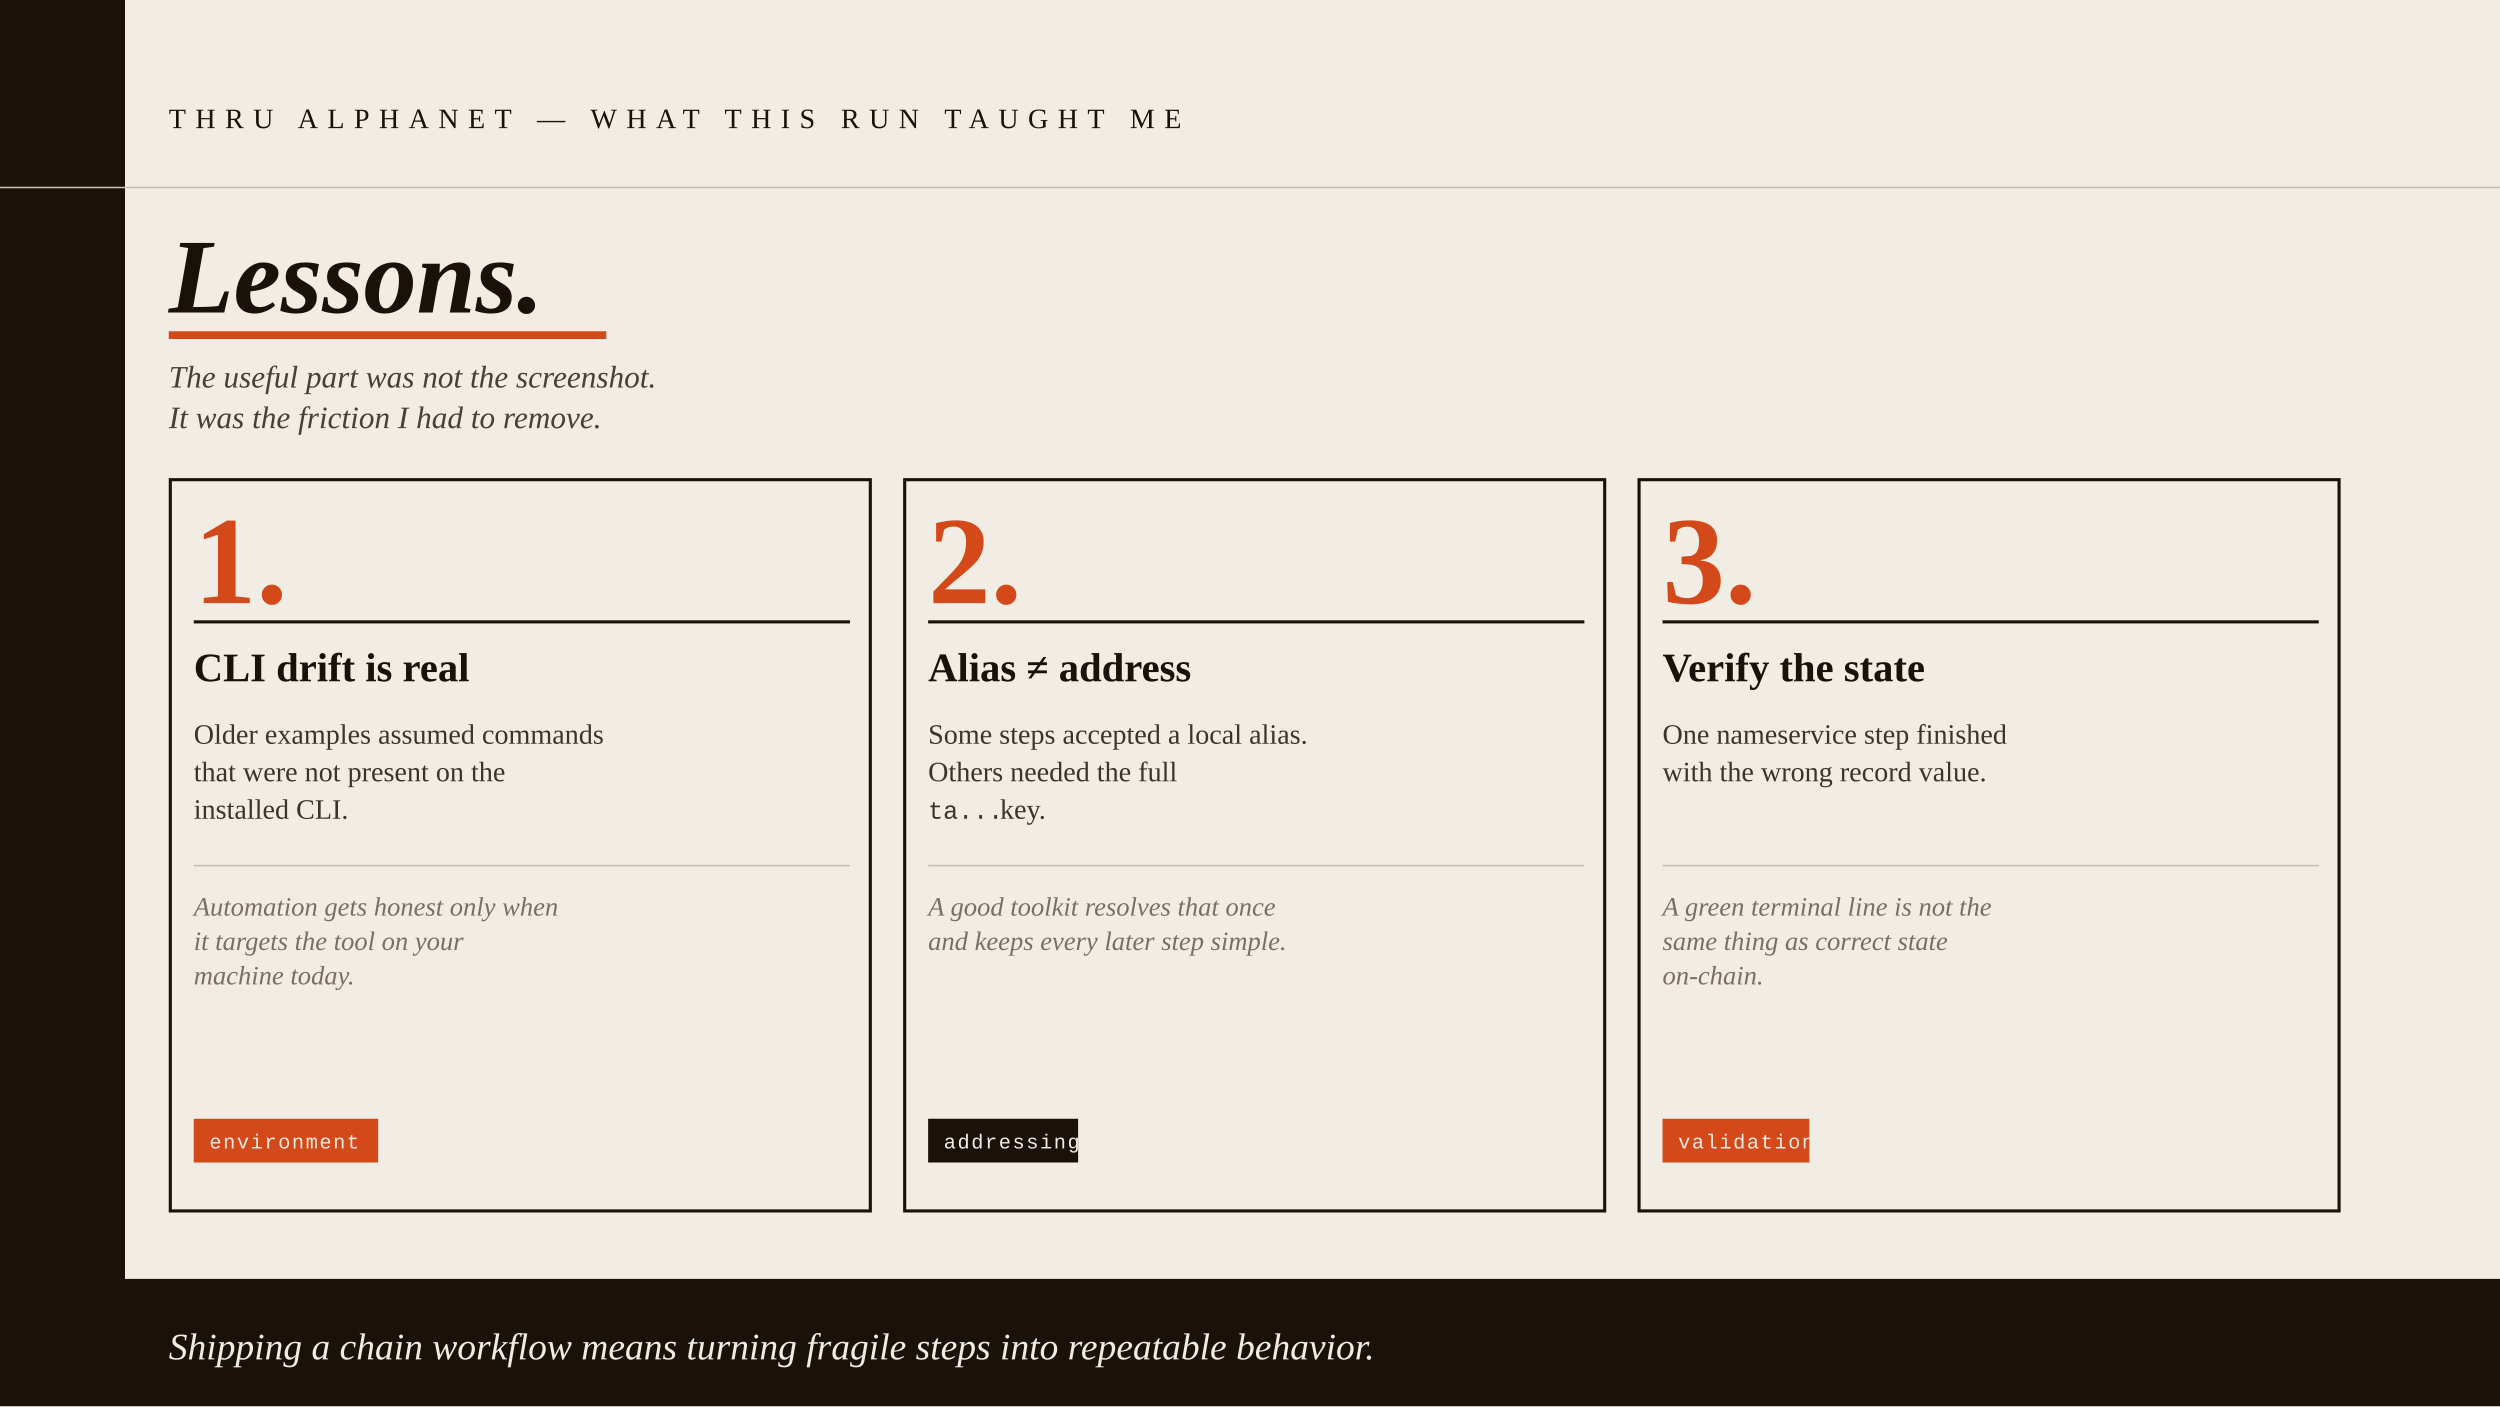
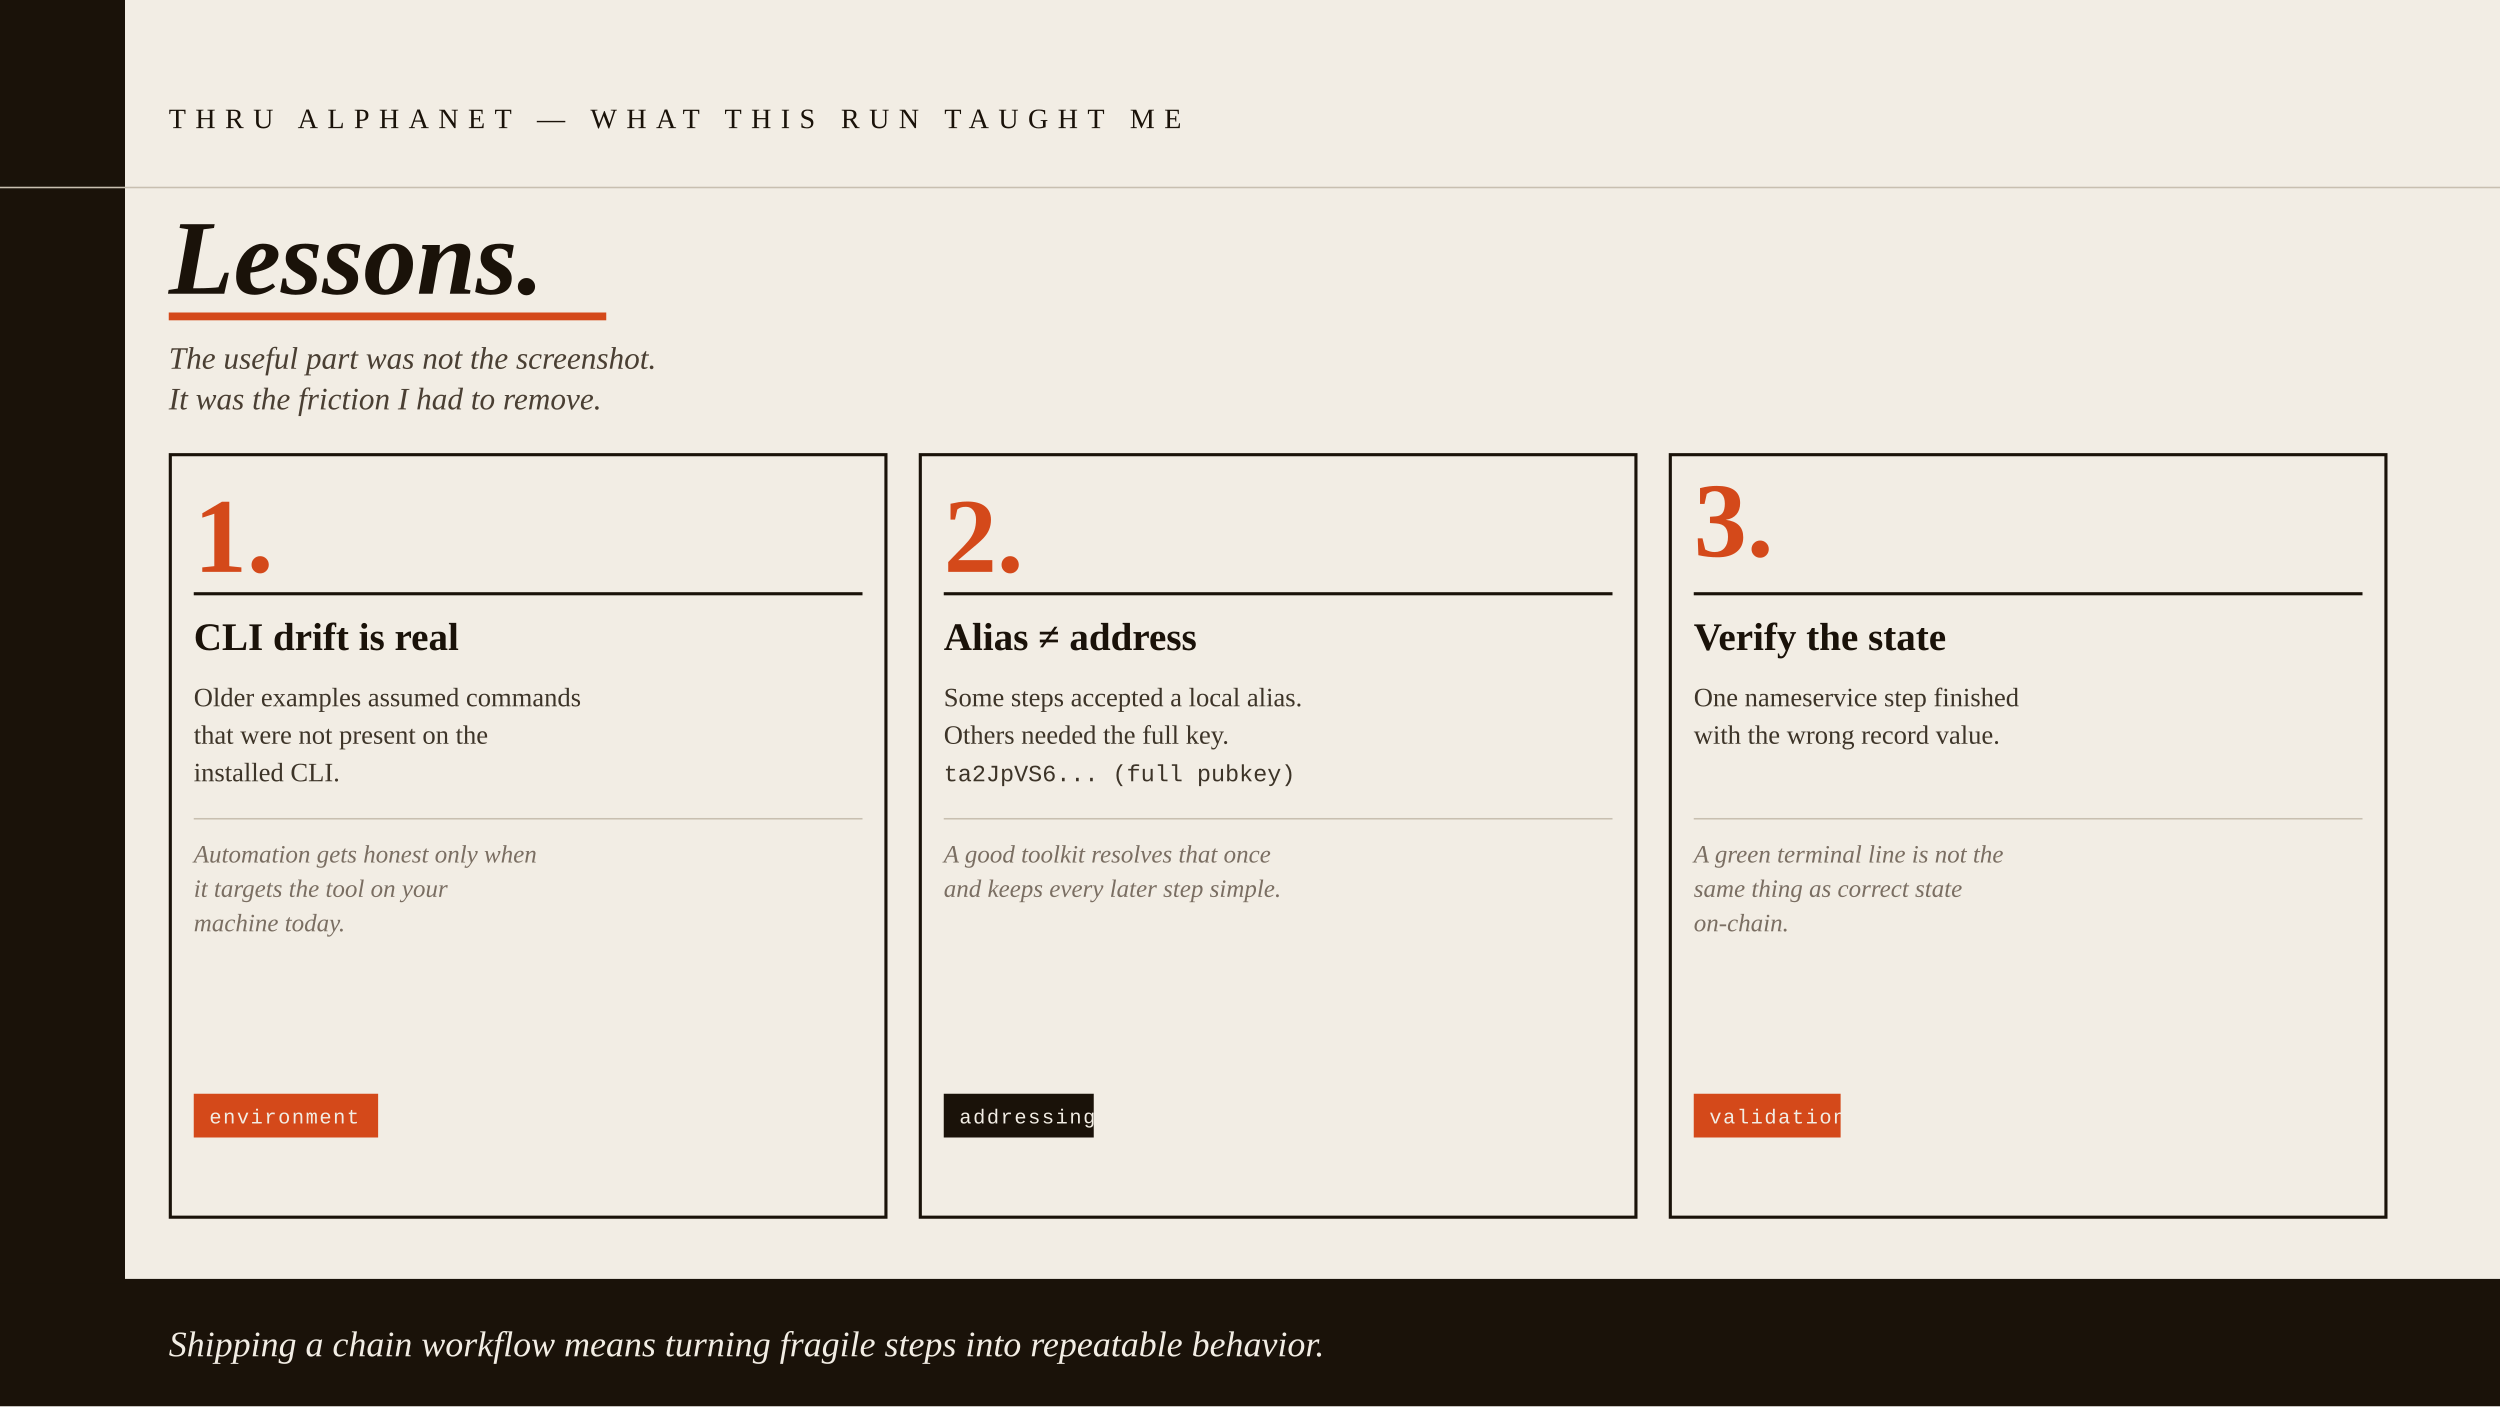
<svg xmlns="http://www.w3.org/2000/svg" width="1600" height="900" viewBox="0 0 1600 900" fill="none">
+   <defs>
+     <clipPath id="clip1">
+       <rect x="110" y="292" width="456" height="488" />
+     </clipPath>
+     <clipPath id="clip2">
+       <rect x="590" y="292" width="456" height="488" />
+     </clipPath>
+     <clipPath id="clip3">
+       <rect x="1070" y="292" width="456" height="488" />
+     </clipPath>
+   </defs>
  <rect width="1600" height="900" fill="#F2EDE4" />
  <rect x="0" y="0" width="80" height="900" fill="#1A1209" />
  <line x1="0" y1="120" x2="1600" y2="120" stroke="#C8BFB0" stroke-width="1" />
  <line x1="0" y1="820" x2="1600" y2="820" stroke="#1A1209" stroke-width="3" />
  <text x="108" y="82" fill="#1A1209" font-family="Georgia, 'Times New Roman', serif" font-size="18" letter-spacing="6">THRU ALPHANET — WHAT THIS RUN TAUGHT ME</text>
-   <text x="108" y="200" fill="#1A1209" font-family="Georgia, 'Times New Roman', serif" font-size="68" font-weight="700" font-style="italic">Lessons.</text>
-   <rect x="108" y="212" width="280" height="5" fill="#D4491A" />
-   <text x="108" y="248" fill="#4A3F33" font-family="Georgia, 'Times New Roman', serif" font-size="20" font-style="italic">The useful part was not the screenshot.</text>
-   <text x="108" y="274" fill="#4A3F33" font-family="Georgia, 'Times New Roman', serif" font-size="20" font-style="italic">It was the friction I had to remove.</text>
-   <rect x="108" y="306" width="450" height="470" fill="#1A1209" />
-   <rect x="110" y="308" width="446" height="466" fill="#F2EDE4" />
-   <text x="124" y="386" fill="#D4491A" font-family="Georgia, 'Times New Roman', serif" font-size="80" font-weight="700">1.</text>
-   <line x1="124" y1="398" x2="544" y2="398" stroke="#1A1209" stroke-width="2" />
-   <text x="124" y="436" fill="#1A1209" font-family="Georgia, 'Times New Roman', serif" font-size="26" font-weight="700">CLI drift is real</text>
-   <text x="124" y="476" fill="#3D3428" font-family="Georgia, 'Times New Roman', serif" font-size="18">Older examples assumed commands</text>
-   <text x="124" y="500" fill="#3D3428" font-family="Georgia, 'Times New Roman', serif" font-size="18">that were not present on the</text>
-   <text x="124" y="524" fill="#3D3428" font-family="Georgia, 'Times New Roman', serif" font-size="18">installed CLI.</text>
-   <line x1="124" y1="554" x2="544" y2="554" stroke="#C8BFB0" stroke-width="1" />
-   <text x="124" y="586" fill="#7A6E62" font-family="Georgia, 'Times New Roman', serif" font-size="17" font-style="italic">Automation gets honest only when</text>
-   <text x="124" y="608" fill="#7A6E62" font-family="Georgia, 'Times New Roman', serif" font-size="17" font-style="italic">it targets the tool on your</text>
-   <text x="124" y="630" fill="#7A6E62" font-family="Georgia, 'Times New Roman', serif" font-size="17" font-style="italic">machine today.</text>
-   <rect x="124" y="716" width="118" height="28" fill="#D4491A" />
-   <text x="134" y="735" fill="#F2EDE4" font-family="'Courier New', Courier, monospace" font-size="13" letter-spacing="1">environment</text>
-   <rect x="578" y="306" width="450" height="470" fill="#1A1209" />
-   <rect x="580" y="308" width="446" height="466" fill="#F2EDE4" />
-   <text x="594" y="386" fill="#D4491A" font-family="Georgia, 'Times New Roman', serif" font-size="80" font-weight="700">2.</text>
-   <line x1="594" y1="398" x2="1014" y2="398" stroke="#1A1209" stroke-width="2" />
-   <text x="594" y="436" fill="#1A1209" font-family="Georgia, 'Times New Roman', serif" font-size="26" font-weight="700">Alias ≠ address</text>
-   <text x="594" y="476" fill="#3D3428" font-family="Georgia, 'Times New Roman', serif" font-size="18">Some steps accepted a local alias.</text>
-   <text x="594" y="500" fill="#3D3428" font-family="Georgia, 'Times New Roman', serif" font-size="18">Others needed the full</text>
-   <text x="594" y="524" fill="#3D3428" font-family="'Courier New', Courier, monospace" font-size="16">ta...</text>
-   <text x="640" y="524" fill="#3D3428" font-family="Georgia, 'Times New Roman', serif" font-size="18"> key.</text>
-   <line x1="594" y1="554" x2="1014" y2="554" stroke="#C8BFB0" stroke-width="1" />
-   <text x="594" y="586" fill="#7A6E62" font-family="Georgia, 'Times New Roman', serif" font-size="17" font-style="italic">A good toolkit resolves that once</text>
-   <text x="594" y="608" fill="#7A6E62" font-family="Georgia, 'Times New Roman', serif" font-size="17" font-style="italic">and keeps every later step simple.</text>
-   <rect x="594" y="716" width="96" height="28" fill="#1A1209" />
-   <text x="604" y="735" fill="#F2EDE4" font-family="'Courier New', Courier, monospace" font-size="13" letter-spacing="1">addressing</text>
-   <rect x="1048" y="306" width="450" height="470" fill="#1A1209" />
-   <rect x="1050" y="308" width="446" height="466" fill="#F2EDE4" />
-   <text x="1064" y="386" fill="#D4491A" font-family="Georgia, 'Times New Roman', serif" font-size="80" font-weight="700">3.</text>
-   <line x1="1064" y1="398" x2="1484" y2="398" stroke="#1A1209" stroke-width="2" />
-   <text x="1064" y="436" fill="#1A1209" font-family="Georgia, 'Times New Roman', serif" font-size="26" font-weight="700">Verify the state</text>
-   <text x="1064" y="476" fill="#3D3428" font-family="Georgia, 'Times New Roman', serif" font-size="18">One nameservice step finished</text>
-   <text x="1064" y="500" fill="#3D3428" font-family="Georgia, 'Times New Roman', serif" font-size="18">with the wrong record value.</text>
-   <line x1="1064" y1="554" x2="1484" y2="554" stroke="#C8BFB0" stroke-width="1" />
-   <text x="1064" y="586" fill="#7A6E62" font-family="Georgia, 'Times New Roman', serif" font-size="17" font-style="italic">A green terminal line is not the</text>
-   <text x="1064" y="608" fill="#7A6E62" font-family="Georgia, 'Times New Roman', serif" font-size="17" font-style="italic">same thing as correct state</text>
-   <text x="1064" y="630" fill="#7A6E62" font-family="Georgia, 'Times New Roman', serif" font-size="17" font-style="italic">on-chain.</text>
-   <rect x="1064" y="716" width="94" height="28" fill="#D4491A" />
-   <text x="1074" y="735" fill="#F2EDE4" font-family="'Courier New', Courier, monospace" font-size="13" letter-spacing="1">validation</text>
+   <text x="108" y="188" fill="#1A1209" font-family="Georgia, 'Times New Roman', serif" font-size="68" font-weight="700" font-style="italic">Lessons.</text>
+   <rect x="108" y="200" width="280" height="5" fill="#D4491A" />
+   <text x="108" y="236" fill="#4A3F33" font-family="Georgia, 'Times New Roman', serif" font-size="20" font-style="italic">The useful part was not the screenshot.</text>
+   <text x="108" y="262" fill="#4A3F33" font-family="Georgia, 'Times New Roman', serif" font-size="20" font-style="italic">It was the friction I had to remove.</text>
+   <rect x="108" y="290" width="460" height="490" fill="#1A1209" />
+   <rect x="110" y="292" width="456" height="486" fill="#F2EDE4" />
+   <g clip-path="url(#clip1)">
+     <text x="124" y="366" fill="#D4491A" font-family="Georgia, 'Times New Roman', serif" font-size="68" font-weight="700">1.</text>
+     <line x1="124" y1="380" x2="552" y2="380" stroke="#1A1209" stroke-width="2" />
+     <text x="124" y="416" fill="#1A1209" font-family="Georgia, 'Times New Roman', serif" font-size="25" font-weight="700">CLI drift is real</text>
+     <text x="124" y="452" fill="#3D3428" font-family="Georgia, 'Times New Roman', serif" font-size="17">Older examples assumed commands</text>
+     <text x="124" y="476" fill="#3D3428" font-family="Georgia, 'Times New Roman', serif" font-size="17">that were not present on the</text>
+     <text x="124" y="500" fill="#3D3428" font-family="Georgia, 'Times New Roman', serif" font-size="17">installed CLI.</text>
+     <line x1="124" y1="524" x2="552" y2="524" stroke="#C8BFB0" stroke-width="1" />
+     <text x="124" y="552" fill="#7A6E62" font-family="Georgia, 'Times New Roman', serif" font-size="16" font-style="italic">Automation gets honest only when</text>
+     <text x="124" y="574" fill="#7A6E62" font-family="Georgia, 'Times New Roman', serif" font-size="16" font-style="italic">it targets the tool on your</text>
+     <text x="124" y="596" fill="#7A6E62" font-family="Georgia, 'Times New Roman', serif" font-size="16" font-style="italic">machine today.</text>
+     <rect x="124" y="700" width="118" height="28" fill="#D4491A" />
+     <text x="134" y="719" fill="#F2EDE4" font-family="'Courier New', Courier, monospace" font-size="13" letter-spacing="1">environment</text>
+   </g>
+   <rect x="588" y="290" width="460" height="490" fill="#1A1209" />
+   <rect x="590" y="292" width="456" height="486" fill="#F2EDE4" />
+   <g clip-path="url(#clip2)">
+     <text x="604" y="366" fill="#D4491A" font-family="Georgia, 'Times New Roman', serif" font-size="68" font-weight="700">2.</text>
+     <line x1="604" y1="380" x2="1032" y2="380" stroke="#1A1209" stroke-width="2" />
+     <text x="604" y="416" fill="#1A1209" font-family="Georgia, 'Times New Roman', serif" font-size="25" font-weight="700">Alias ≠ address</text>
+     <text x="604" y="452" fill="#3D3428" font-family="Georgia, 'Times New Roman', serif" font-size="17">Some steps accepted a local alias.</text>
+     <text x="604" y="476" fill="#3D3428" font-family="Georgia, 'Times New Roman', serif" font-size="17">Others needed the full key.</text>
+     <text x="604" y="500" fill="#3D3428" font-family="'Courier New', Courier, monospace" font-size="15">ta2JpVS6... (full pubkey)</text>
+     <line x1="604" y1="524" x2="1032" y2="524" stroke="#C8BFB0" stroke-width="1" />
+     <text x="604" y="552" fill="#7A6E62" font-family="Georgia, 'Times New Roman', serif" font-size="16" font-style="italic">A good toolkit resolves that once</text>
+     <text x="604" y="574" fill="#7A6E62" font-family="Georgia, 'Times New Roman', serif" font-size="16" font-style="italic">and keeps every later step simple.</text>
+     <rect x="604" y="700" width="96" height="28" fill="#1A1209" />
+     <text x="614" y="719" fill="#F2EDE4" font-family="'Courier New', Courier, monospace" font-size="13" letter-spacing="1">addressing</text>
+   </g>
+   <rect x="1068" y="290" width="460" height="490" fill="#1A1209" />
+   <rect x="1070" y="292" width="456" height="486" fill="#F2EDE4" />
+   <g clip-path="url(#clip3)">
+     <text x="1084" y="356" fill="#D4491A" font-family="Georgia, 'Times New Roman', serif" font-size="68" font-weight="700">3.</text>
+     <line x1="1084" y1="380" x2="1512" y2="380" stroke="#1A1209" stroke-width="2" />
+     <text x="1084" y="416" fill="#1A1209" font-family="Georgia, 'Times New Roman', serif" font-size="25" font-weight="700">Verify the state</text>
+     <text x="1084" y="452" fill="#3D3428" font-family="Georgia, 'Times New Roman', serif" font-size="17">One nameservice step finished</text>
+     <text x="1084" y="476" fill="#3D3428" font-family="Georgia, 'Times New Roman', serif" font-size="17">with the wrong record value.</text>
+     <line x1="1084" y1="524" x2="1512" y2="524" stroke="#C8BFB0" stroke-width="1" />
+     <text x="1084" y="552" fill="#7A6E62" font-family="Georgia, 'Times New Roman', serif" font-size="16" font-style="italic">A green terminal line is not the</text>
+     <text x="1084" y="574" fill="#7A6E62" font-family="Georgia, 'Times New Roman', serif" font-size="16" font-style="italic">same thing as correct state</text>
+     <text x="1084" y="596" fill="#7A6E62" font-family="Georgia, 'Times New Roman', serif" font-size="16" font-style="italic">on-chain.</text>
+     <rect x="1084" y="700" width="94" height="28" fill="#D4491A" />
+     <text x="1094" y="719" fill="#F2EDE4" font-family="'Courier New', Courier, monospace" font-size="13" letter-spacing="1">validation</text>
+   </g>
  <rect x="80" y="820" width="1520" height="80" fill="#1A1209" />
-   <text x="108" y="870" fill="#F2EDE4" font-family="Georgia, 'Times New Roman', serif" font-size="24" font-style="italic">Shipping a chain workflow means turning fragile steps into repeatable behavior.</text>
+   <text x="108" y="868" fill="#F2EDE4" font-family="Georgia, 'Times New Roman', serif" font-size="23" font-style="italic">Shipping a chain workflow means turning fragile steps into repeatable behavior.</text>
</svg>
